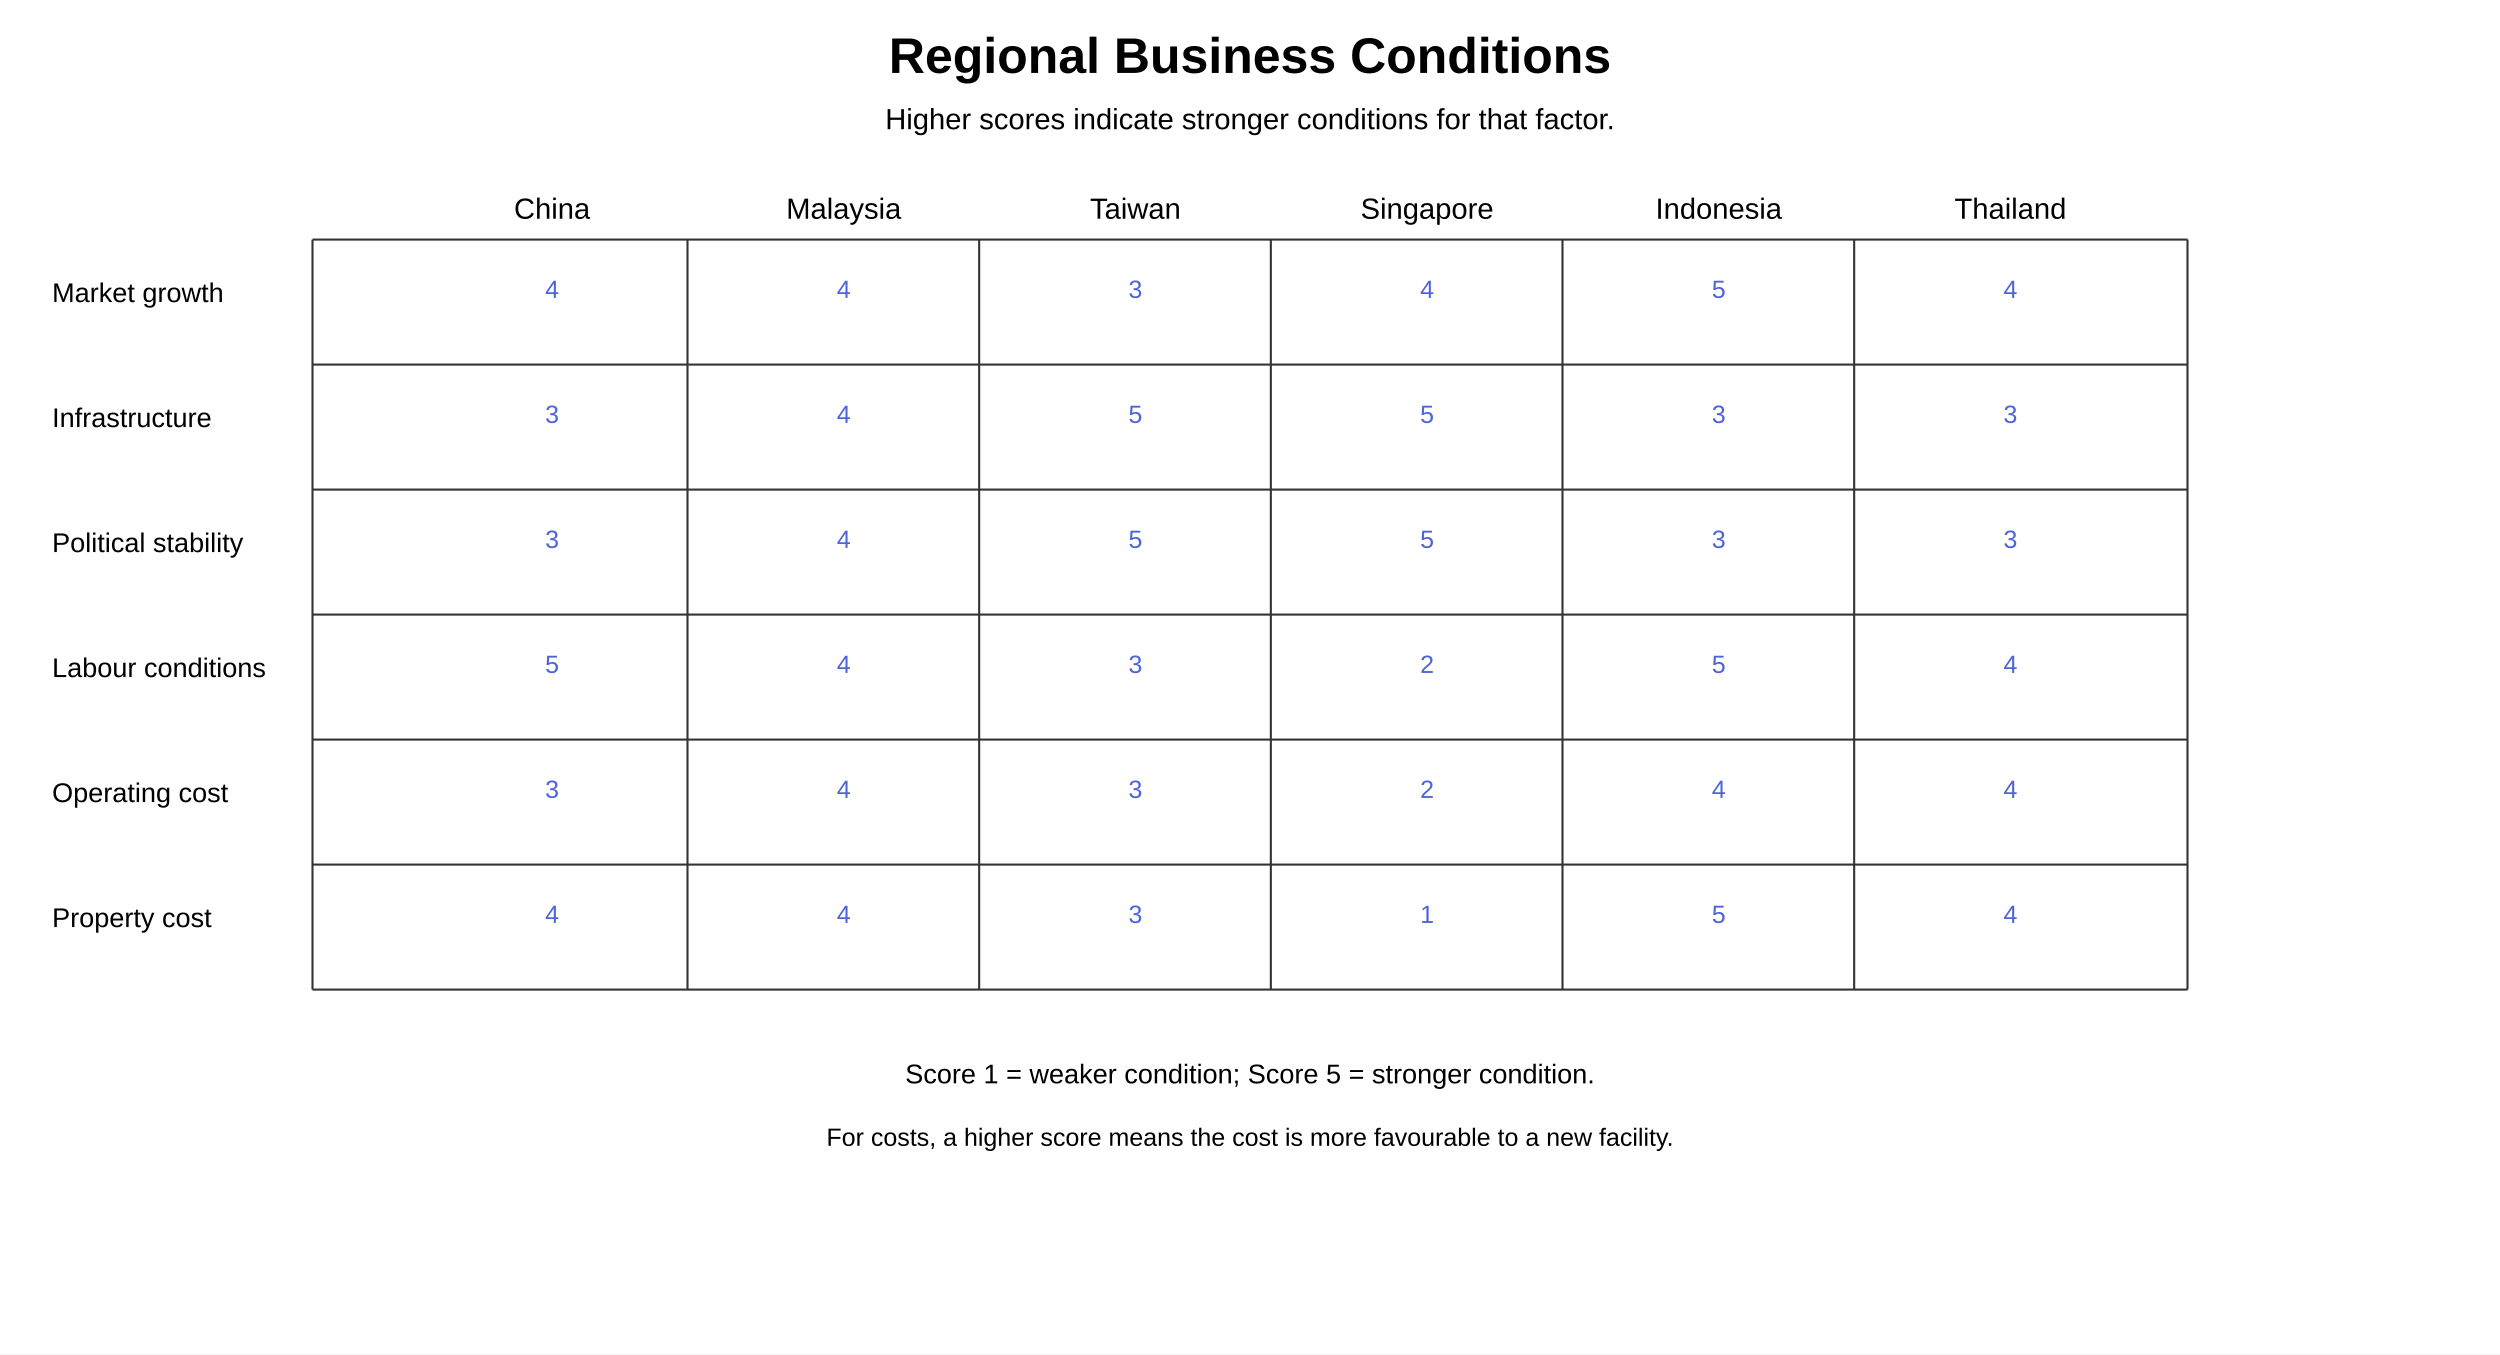
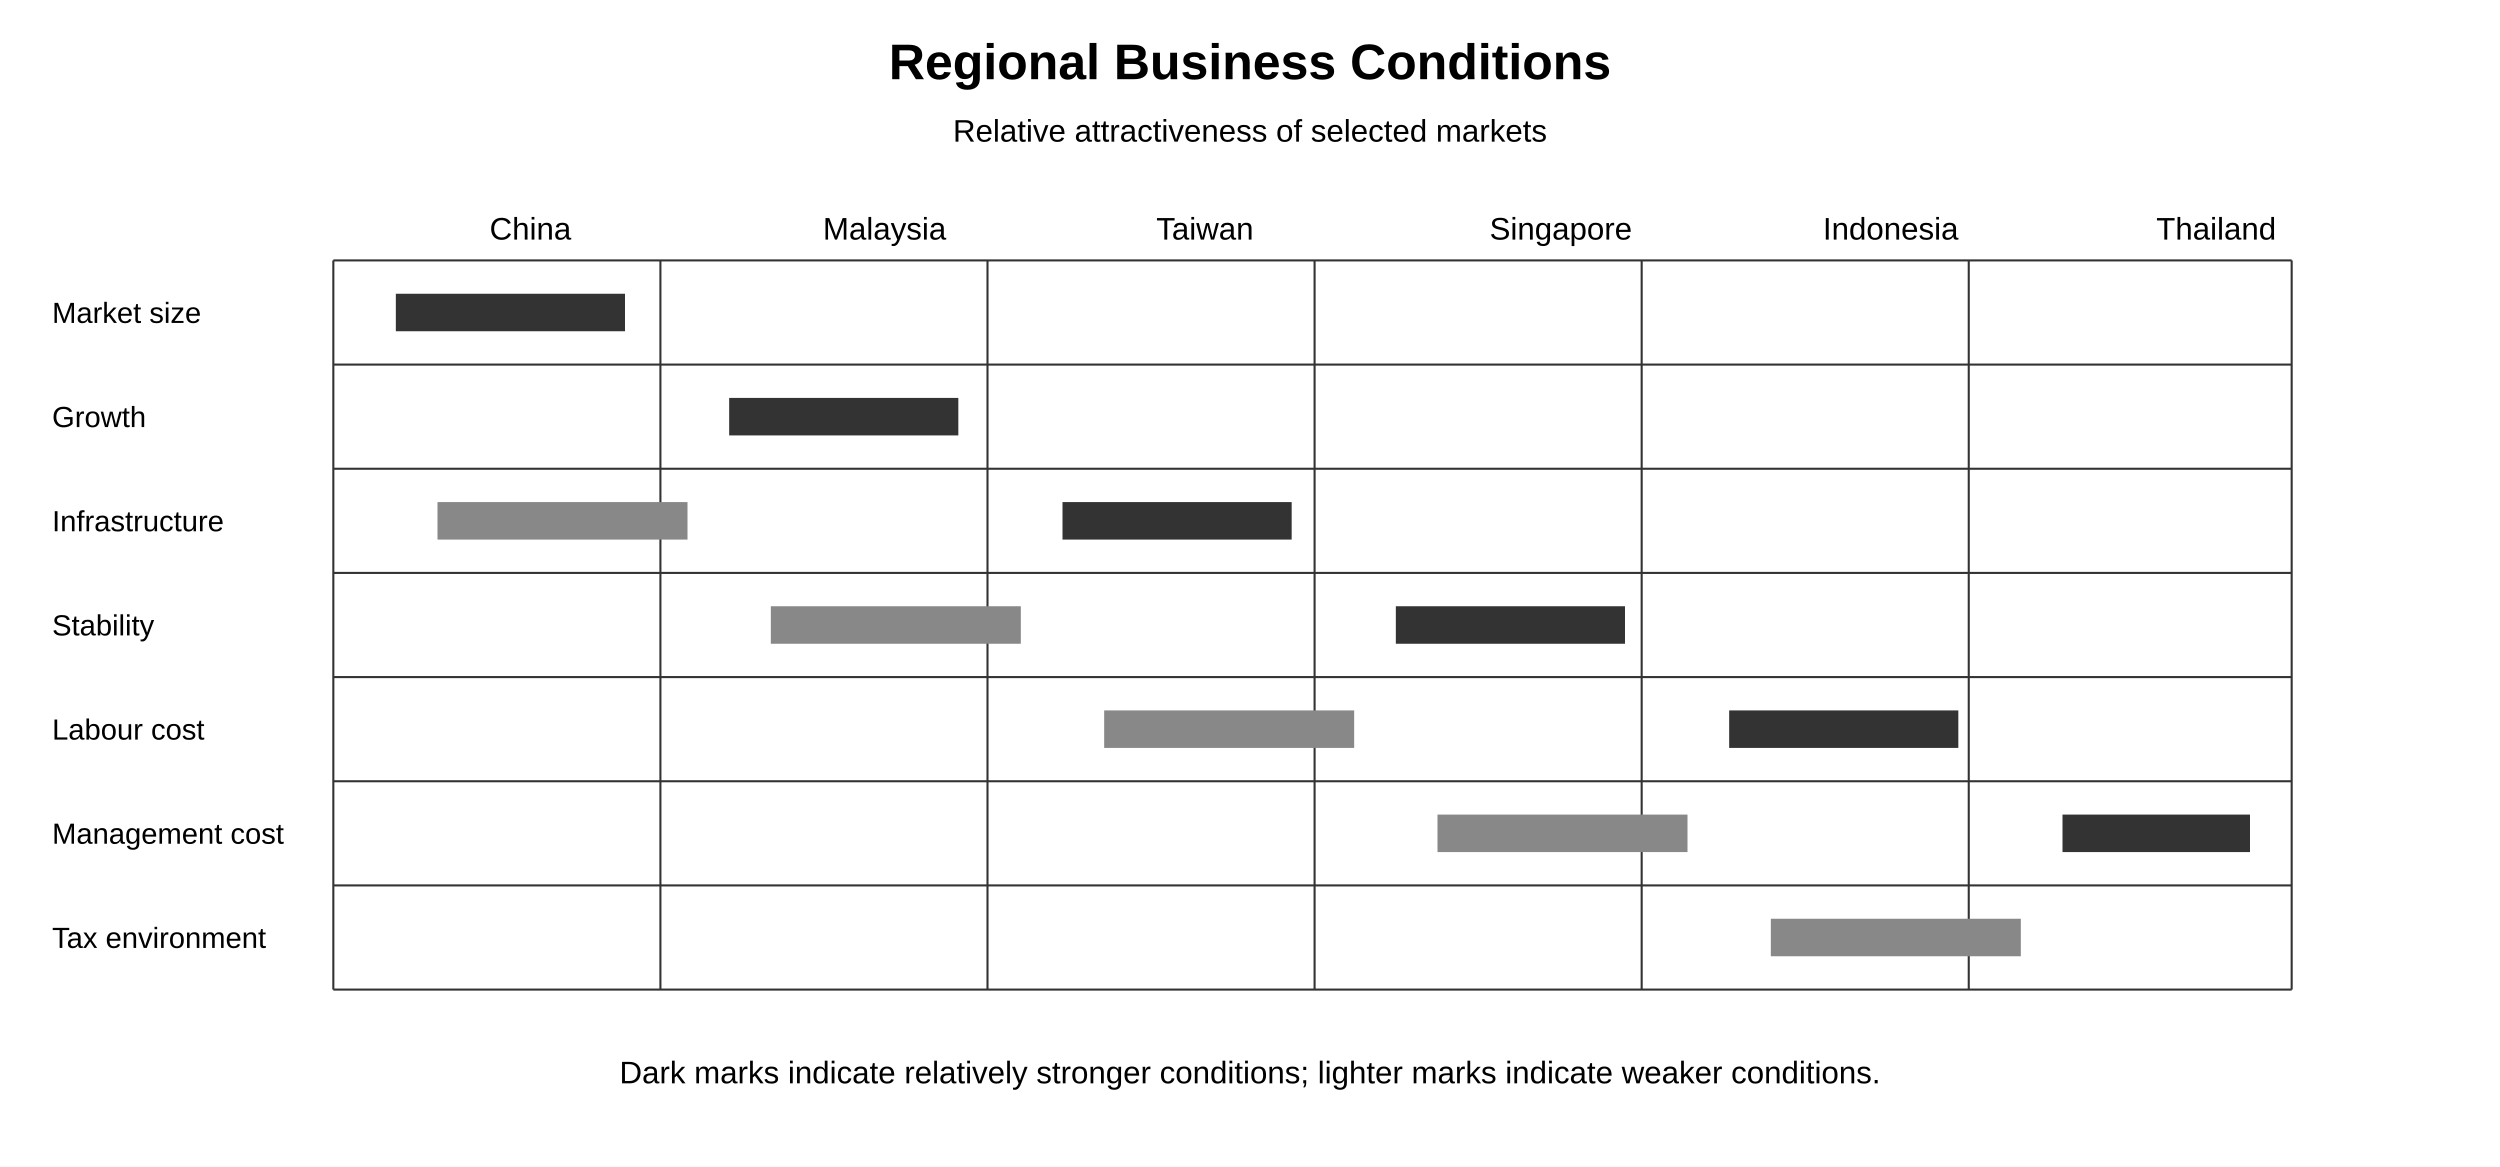
- <svg xmlns="http://www.w3.org/2000/svg" viewBox="0 0 1200 650">
-   <rect width="1200" height="650" fill="white" />
-   <text x="600" y="35" text-anchor="middle" font-family="Arial" font-size="24" font-weight="700">Regional Business Conditions</text>
-   <text x="600" y="62" text-anchor="middle" font-family="Arial" font-size="14">Higher scores indicate stronger conditions for that factor.</text>
-   <g font-family="Arial" font-size="14" text-anchor="middle">
-     <text x="265" y="105">China</text>
-     <text x="405" y="105">Malaysia</text>
-     <text x="545" y="105">Taiwan</text>
-     <text x="685" y="105">Singapore</text>
-     <text x="825" y="105">Indonesia</text>
-     <text x="965" y="105">Thailand</text>
+ <svg xmlns="http://www.w3.org/2000/svg" viewBox="0 0 1200 560">
+   <rect width="1200" height="560" fill="white" />
+   <text x="600" y="38" text-anchor="middle" font-family="Arial" font-size="24" font-weight="700">Regional Business Conditions</text>
+   <text x="600" y="68" text-anchor="middle" font-family="Arial" font-size="15">Relative attractiveness of selected markets</text>
+   <g font-family="Arial" font-size="15">
+     <text x="235" y="115">China</text>
+     <text x="395" y="115">Malaysia</text>
+     <text x="555" y="115">Taiwan</text>
+     <text x="715" y="115">Singapore</text>
+     <text x="875" y="115">Indonesia</text>
+     <text x="1035" y="115">Thailand</text>
  </g>
-   <g font-family="Arial" font-size="13">
-     <text x="25" y="145">Market growth</text>
-     <text x="25" y="205">Infrastructure</text>
-     <text x="25" y="265">Political stability</text>
-     <text x="25" y="325">Labour conditions</text>
-     <text x="25" y="385">Operating cost</text>
-     <text x="25" y="445">Property cost</text>
+   <g font-family="Arial" font-size="14">
+     <text x="25" y="155">Market size</text>
+     <text x="25" y="205">Growth</text>
+     <text x="25" y="255">Infrastructure</text>
+     <text x="25" y="305">Stability</text>
+     <text x="25" y="355">Labour cost</text>
+     <text x="25" y="405">Management cost</text>
+     <text x="25" y="455">Tax environment</text>
  </g>
  <g stroke="#333" fill="none">
-     <path d="M150 115H1050M150 175H1050M150 235H1050M150 295H1050M150 355H1050M150 415H1050M150 475H1050" />
-     <path d="M150 115V475M330 115V475M470 115V475M610 115V475M750 115V475M890 115V475M1050 115V475" />
+     <path d="M160 125H1100M160 175H1100M160 225H1100M160 275H1100M160 325H1100M160 375H1100M160 425H1100M160 475H1100" />
+     <path d="M160 125V475M317 125V475M474 125V475M631 125V475M788 125V475M945 125V475M1100 125V475" />
  </g>
-   <g fill="#4d63d9" font-family="Arial" font-size="12" text-anchor="middle">
-     <text x="265" y="143">4</text>
-     <text x="405" y="143">4</text>
-     <text x="545" y="143">3</text>
-     <text x="685" y="143">4</text>
-     <text x="825" y="143">5</text>
-     <text x="965" y="143">4</text>
-     <text x="265" y="203">3</text>
-     <text x="405" y="203">4</text>
-     <text x="545" y="203">5</text>
-     <text x="685" y="203">5</text>
-     <text x="825" y="203">3</text>
-     <text x="965" y="203">3</text>
-     <text x="265" y="263">3</text>
-     <text x="405" y="263">4</text>
-     <text x="545" y="263">5</text>
-     <text x="685" y="263">5</text>
-     <text x="825" y="263">3</text>
-     <text x="965" y="263">3</text>
-     <text x="265" y="323">5</text>
-     <text x="405" y="323">4</text>
-     <text x="545" y="323">3</text>
-     <text x="685" y="323">2</text>
-     <text x="825" y="323">5</text>
-     <text x="965" y="323">4</text>
-     <text x="265" y="383">3</text>
-     <text x="405" y="383">4</text>
-     <text x="545" y="383">3</text>
-     <text x="685" y="383">2</text>
-     <text x="825" y="383">4</text>
-     <text x="965" y="383">4</text>
-     <text x="265" y="443">4</text>
-     <text x="405" y="443">4</text>
-     <text x="545" y="443">3</text>
-     <text x="685" y="443">1</text>
-     <text x="825" y="443">5</text>
-     <text x="965" y="443">4</text>
+   <g stroke="#333" stroke-width="18">
+     <path d="M190 150H300M350 200H460M510 250H620M670 300H780M830 350H940M990 400H1080" />
  </g>
-   <text x="600" y="520" text-anchor="middle" font-family="Arial" font-size="13">Score 1 = weaker condition; Score 5 = stronger condition.</text>
-   <text x="600" y="550" text-anchor="middle" font-family="Arial" font-size="12">For costs, a higher score means the cost is more favourable to a new facility.</text>
+   <g stroke="#888" stroke-width="18">
+     <path d="M210 250H330M370 300H490M530 350H650M690 400H810M850 450H970" />
+   </g>
+   <text x="600" y="520" text-anchor="middle" font-family="Arial" font-size="15">Dark marks indicate relatively stronger conditions; lighter marks indicate weaker conditions.</text>
</svg>
